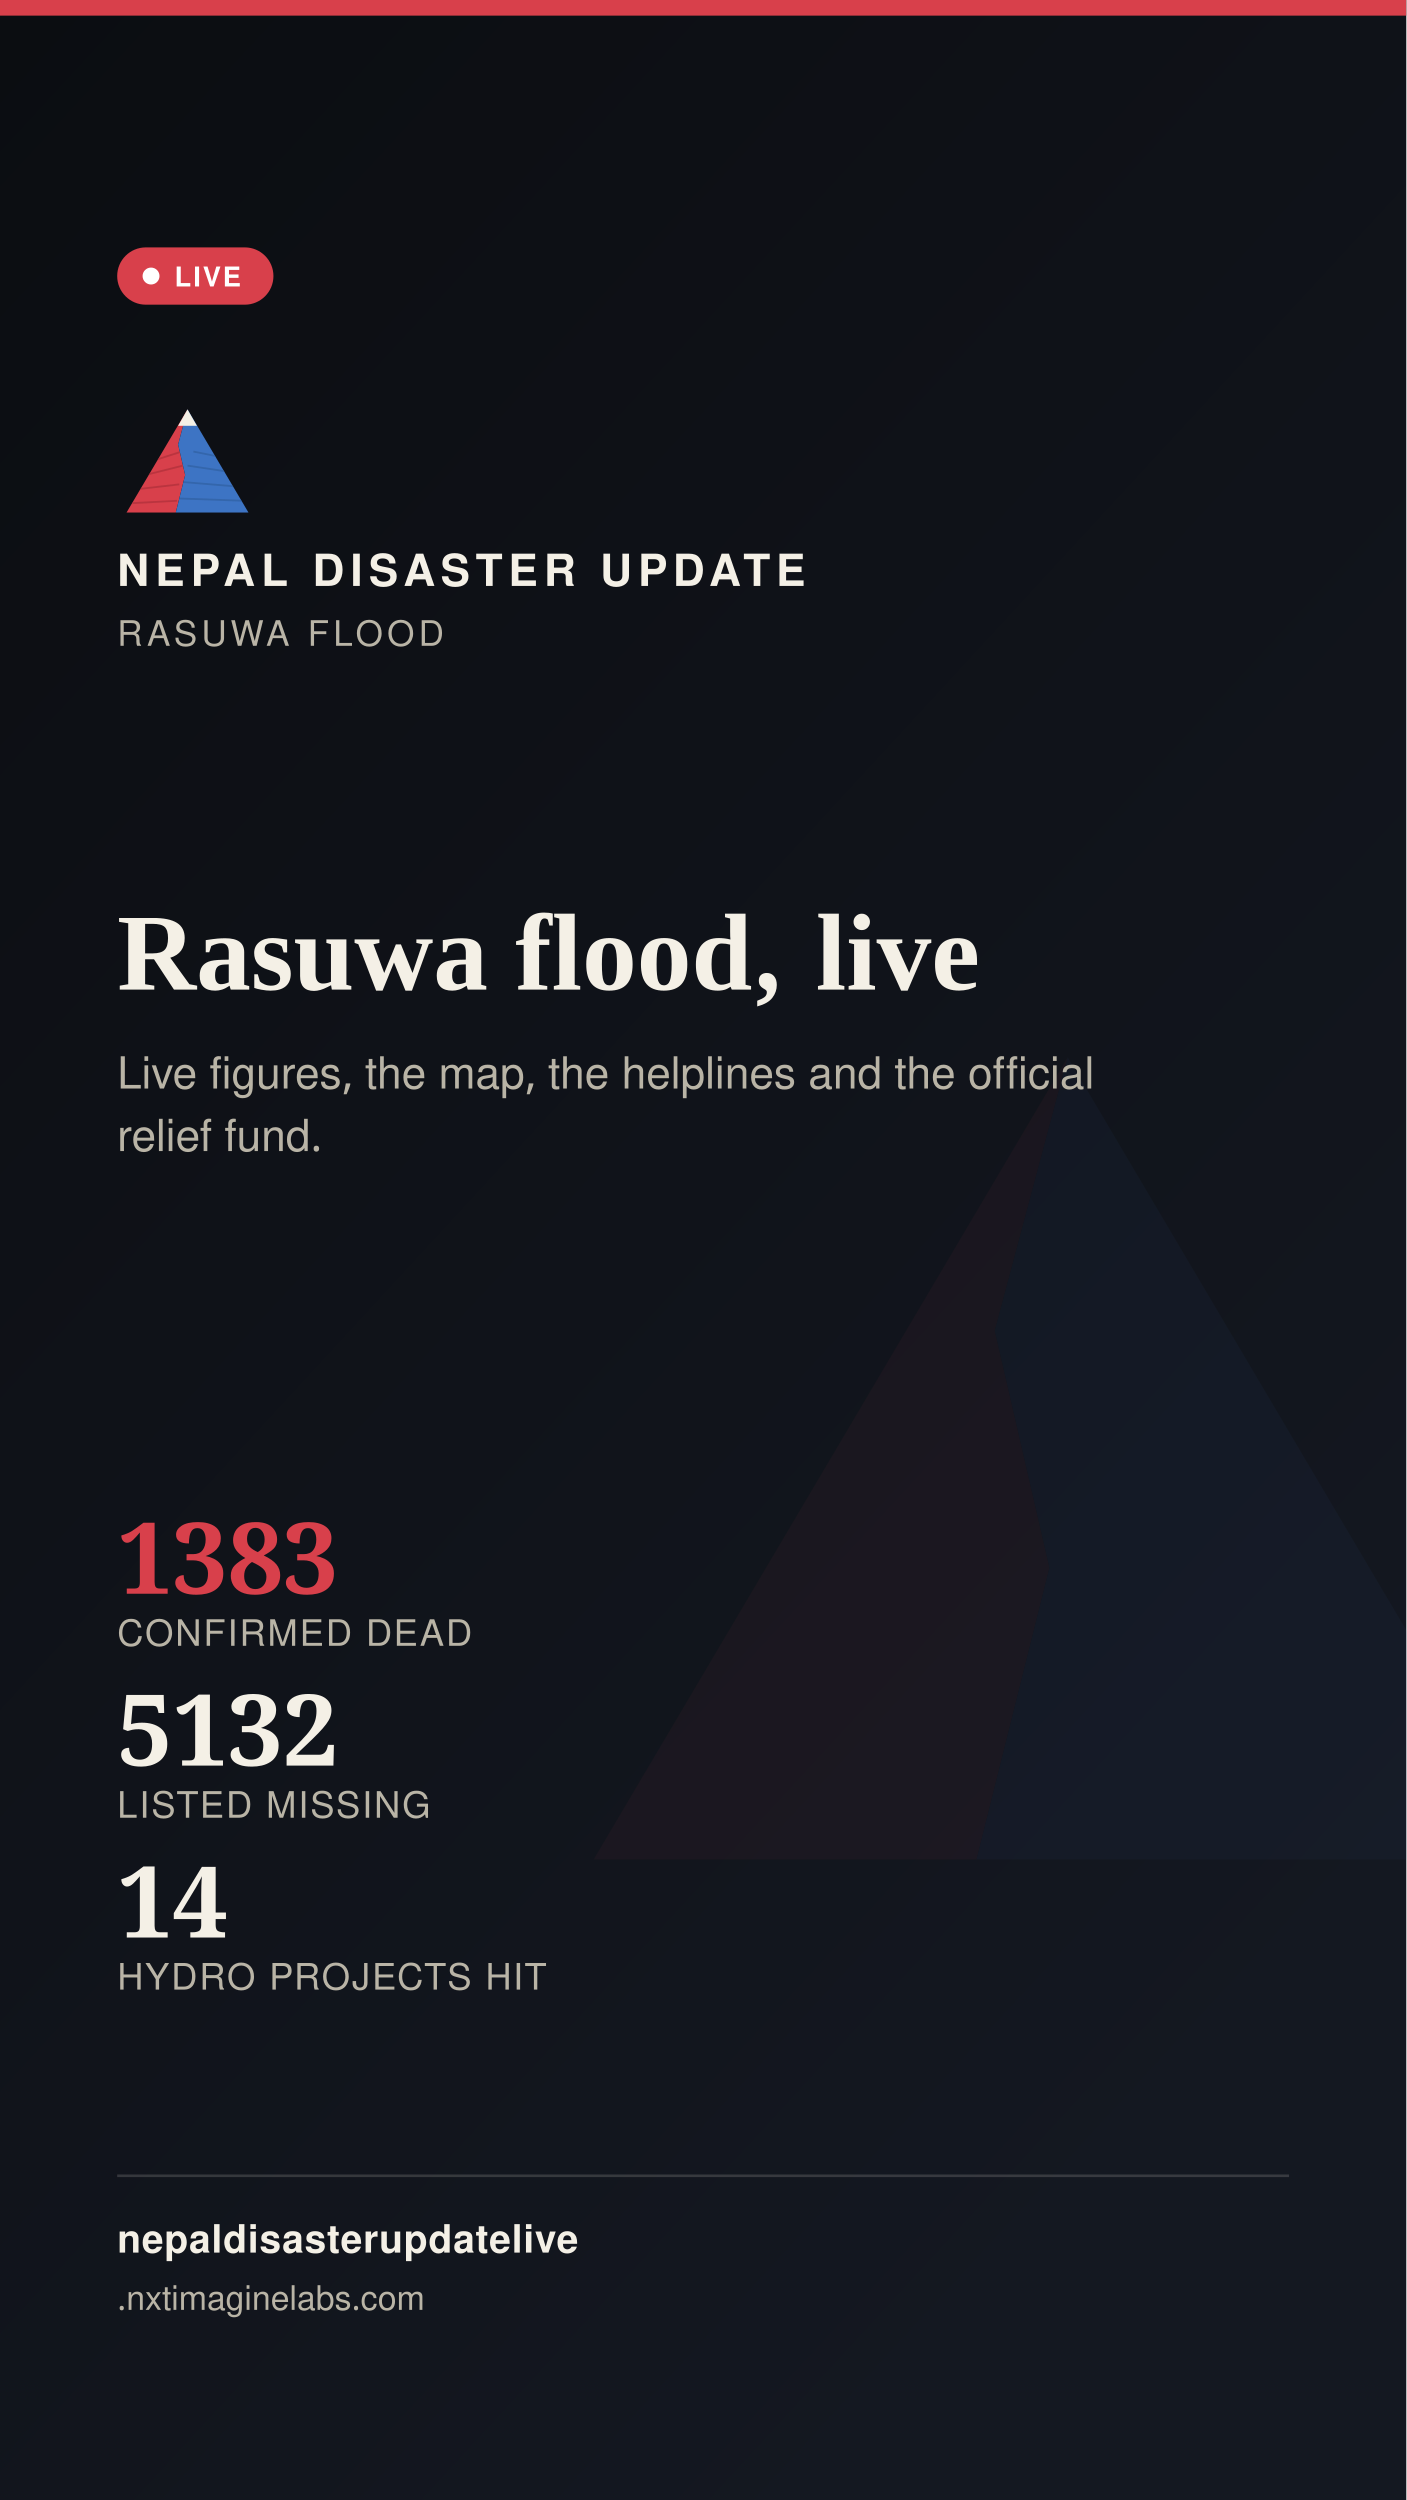
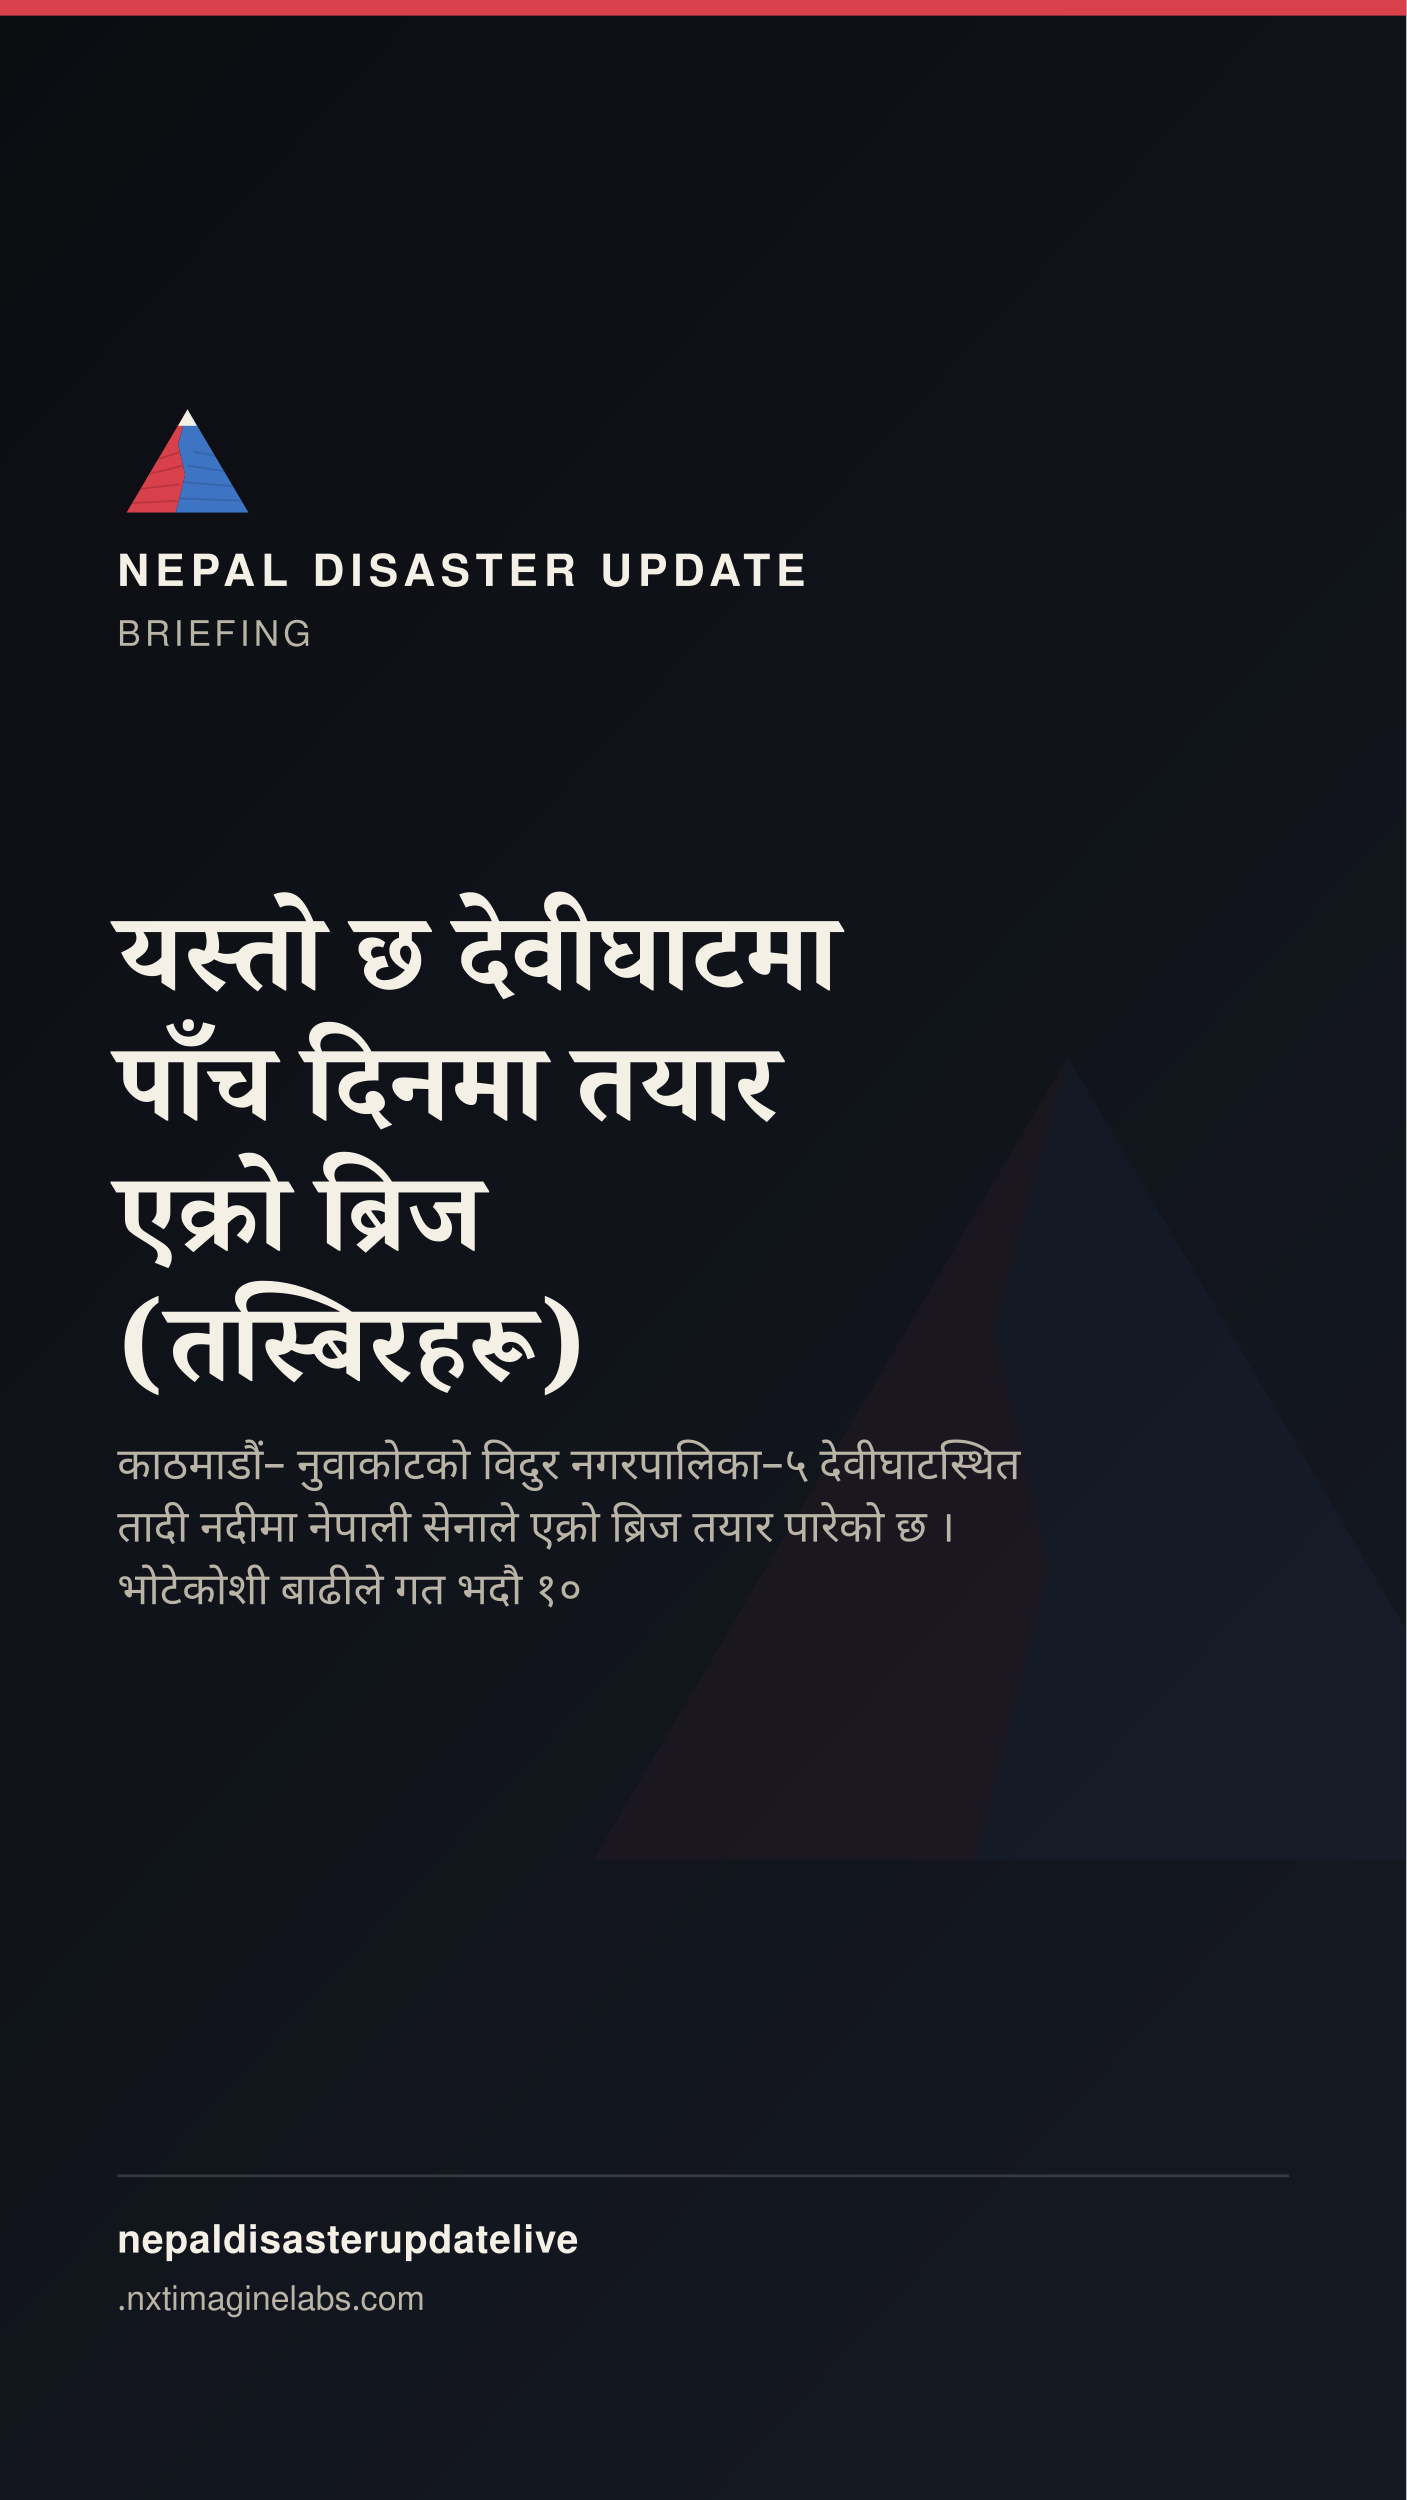
<svg xmlns="http://www.w3.org/2000/svg" width="1080" height="1920" viewBox="0 0 1080 1920">
  <defs>
    <linearGradient id="stbg" x1="0" y1="0" x2="0.6" y2="1">
      <stop offset="0" stop-color="#0B0D11" />
      <stop offset="1" stop-color="#141821" />
    </linearGradient>
  </defs>
  <rect width="1080" height="1920" fill="url(#stbg)" />
  <g transform="translate(400,700) scale(7)" opacity="0.05">
    <polygon points="60,16 52,46 58,72 50,104 8,104" fill="#D8404B" />
    <polygon points="60,16 112,104 50,104 58,72 52,46" fill="#3D74C4" />
  </g>
  <rect x="0" y="0" width="1080" height="12" fill="#D8404B" />
  <g transform="translate(90,300) scale(0.9)">
    <g>
      <defs>
        <clipPath id="ogLs">
          <polygon points="60,16 52,46 58,72 50,104 8,104" />
        </clipPath>
        <clipPath id="ogRs">
          <polygon points="60,16 112,104 50,104 58,72 52,46" />
        </clipPath>
      </defs>
      <polygon points="60,16 52,46 58,72 50,104 8,104" fill="#D8404B" />
      <g clip-path="url(#ogLs)" stroke="#A32A34" stroke-width="1.6" fill="none" opacity="0.55">
        <path d="M30,60 L55,52" />
        <path d="M24,72 L56,64" />
        <path d="M18,84 L53,80" />
        <path d="M13,96 L51,94" />
      </g>
      <polygon points="60,16 112,104 50,104 58,72 52,46" fill="#3D74C4" />
      <g clip-path="url(#ogRs)" stroke="#2A5793" stroke-width="1.6" fill="none" opacity="0.5">
        <path d="M65,52 L95,58" />
        <path d="M60,64 L100,70" />
        <path d="M56,78 L104,82" />
        <path d="M52,92 L108,94" />
      </g>
      <polygon points="60,16 52,30 68,30" fill="#F4F0E6" />
    </g>
  </g>
  <text x="90" y="450" font-family="'Public Sans', 'Noto Sans Devanagari', 'Helvetica Neue', Helvetica, Arial, sans-serif" font-size="34" font-weight="800" letter-spacing="4.6" fill="#F4F0E6">NEPAL DISASTER UPDATE</text>
-   <text x="90" y="496" font-family="'Public Sans', 'Noto Sans Devanagari', 'Helvetica Neue', Helvetica, Arial, sans-serif" font-size="27" letter-spacing="3.2" fill="#B9B4A6">RASUWA FLOOD</text>
-   <g>
-     <rect x="90" y="190" width="120" height="44" rx="22" fill="#D8404B" stroke="none" />
-     <circle cx="116" cy="212" r="6.5" fill="#FFFFFF" />
-     <text x="134" y="220" font-family="'Public Sans', 'Noto Sans Devanagari', 'Helvetica Neue', Helvetica, Arial, sans-serif" font-size="21" font-weight="700" letter-spacing="1.6" fill="#FFFFFF">LIVE</text>
-   </g>
-   <text x="90" y="760" font-family="Newsreader, 'Noto Serif Devanagari', Georgia, 'Times New Roman', serif" font-size="84" font-weight="600" fill="#F4F0E6">Rasuwa flood, live</text>
-   <text x="90" y="836" font-family="'Public Sans', 'Noto Sans Devanagari', 'Helvetica Neue', Helvetica, Arial, sans-serif" font-size="34" fill="#B9B4A6">Live figures, the map, the helplines and the official</text>
-   <text x="90" y="884" font-family="'Public Sans', 'Noto Sans Devanagari', 'Helvetica Neue', Helvetica, Arial, sans-serif" font-size="34" fill="#B9B4A6">relief fund.</text>
-   <g transform="translate(90,1224)">
-     <text x="0" y="0" font-family="Newsreader, 'Noto Serif Devanagari', Georgia, 'Times New Roman', serif" font-size="76" font-weight="600" fill="#D8404B">1383</text>
-     <text x="0" y="40" font-family="'Public Sans', 'Noto Sans Devanagari', 'Helvetica Neue', Helvetica, Arial, sans-serif" font-size="28" letter-spacing="1.4" fill="#B9B4A6">CONFIRMED DEAD</text>
-     <text x="0" y="132" font-family="Newsreader, 'Noto Serif Devanagari', Georgia, 'Times New Roman', serif" font-size="76" font-weight="600" fill="#F4F0E6">5132</text>
-     <text x="0" y="172" font-family="'Public Sans', 'Noto Sans Devanagari', 'Helvetica Neue', Helvetica, Arial, sans-serif" font-size="28" letter-spacing="1.4" fill="#B9B4A6">LISTED MISSING</text>
-     <text x="0" y="264" font-family="Newsreader, 'Noto Serif Devanagari', Georgia, 'Times New Roman', serif" font-size="76" font-weight="600" fill="#F4F0E6">14</text>
-     <text x="0" y="304" font-family="'Public Sans', 'Noto Sans Devanagari', 'Helvetica Neue', Helvetica, Arial, sans-serif" font-size="28" letter-spacing="1.4" fill="#B9B4A6">HYDRO PROJECTS HIT</text>
-   </g>
+   <text x="90" y="496" font-family="'Public Sans', 'Noto Sans Devanagari', 'Helvetica Neue', Helvetica, Arial, sans-serif" font-size="27" letter-spacing="3.2" fill="#B9B4A6">BRIEFING</text>
+   <text x="90" y="760" font-family="Newsreader, 'Noto Serif Devanagari', Georgia, 'Times New Roman', serif" font-size="84" font-weight="600" fill="#F4F0E6" word-spacing="17">यस्तो छ देवीघाटमा</text>
+   <text x="90" y="860" font-family="Newsreader, 'Noto Serif Devanagari', Georgia, 'Times New Roman', serif" font-size="84" font-weight="600" fill="#F4F0E6" word-spacing="17">पाँच दिनमा तयार</text>
+   <text x="90" y="960" font-family="Newsreader, 'Noto Serif Devanagari', Georgia, 'Times New Roman', serif" font-size="84" font-weight="600" fill="#F4F0E6" word-spacing="17">एक्रो ब्रिज</text>
+   <text x="90" y="1060" font-family="Newsreader, 'Noto Serif Devanagari', Georgia, 'Times New Roman', serif" font-size="84" font-weight="600" fill="#F4F0E6" word-spacing="17">(तस्बिरहरू)</text>
+   <text x="90" y="1136" font-family="'Public Sans', 'Noto Sans Devanagari', 'Helvetica Neue', Helvetica, Arial, sans-serif" font-size="34" fill="#B9B4A6" word-spacing="8">काठमाडौं– नुवाकोटको विदुर नगरपालिका–५ देवीघाटस्थित</text>
+   <text x="90" y="1184" font-family="'Public Sans', 'Noto Sans Devanagari', 'Helvetica Neue', Helvetica, Arial, sans-serif" font-size="34" fill="#B9B4A6" word-spacing="8">तादी नदीमा नेपाली सेनाले एक्रो ब्रिज तयार पारेको छ ।</text>
+   <text x="90" y="1232" font-family="'Public Sans', 'Noto Sans Devanagari', 'Helvetica Neue', Helvetica, Arial, sans-serif" font-size="34" fill="#B9B4A6" word-spacing="8">भोटेकोशी बाढीले गत भदौ १०</text>
  <rect x="90" y="1670" width="900" height="2" fill="rgba(244,240,230,0.16)" />
  <text x="90" y="1730" font-family="'Public Sans', 'Noto Sans Devanagari', 'Helvetica Neue', Helvetica, Arial, sans-serif" font-size="30" fill="#F4F0E6" font-weight="700" letter-spacing="0.6">nepaldisasterupdatelive</text>
  <text x="90" y="1774" font-family="'Public Sans', 'Noto Sans Devanagari', 'Helvetica Neue', Helvetica, Arial, sans-serif" font-size="26" fill="#B9B4A6">
    .nxtimaginelabs.com</text>
</svg>
